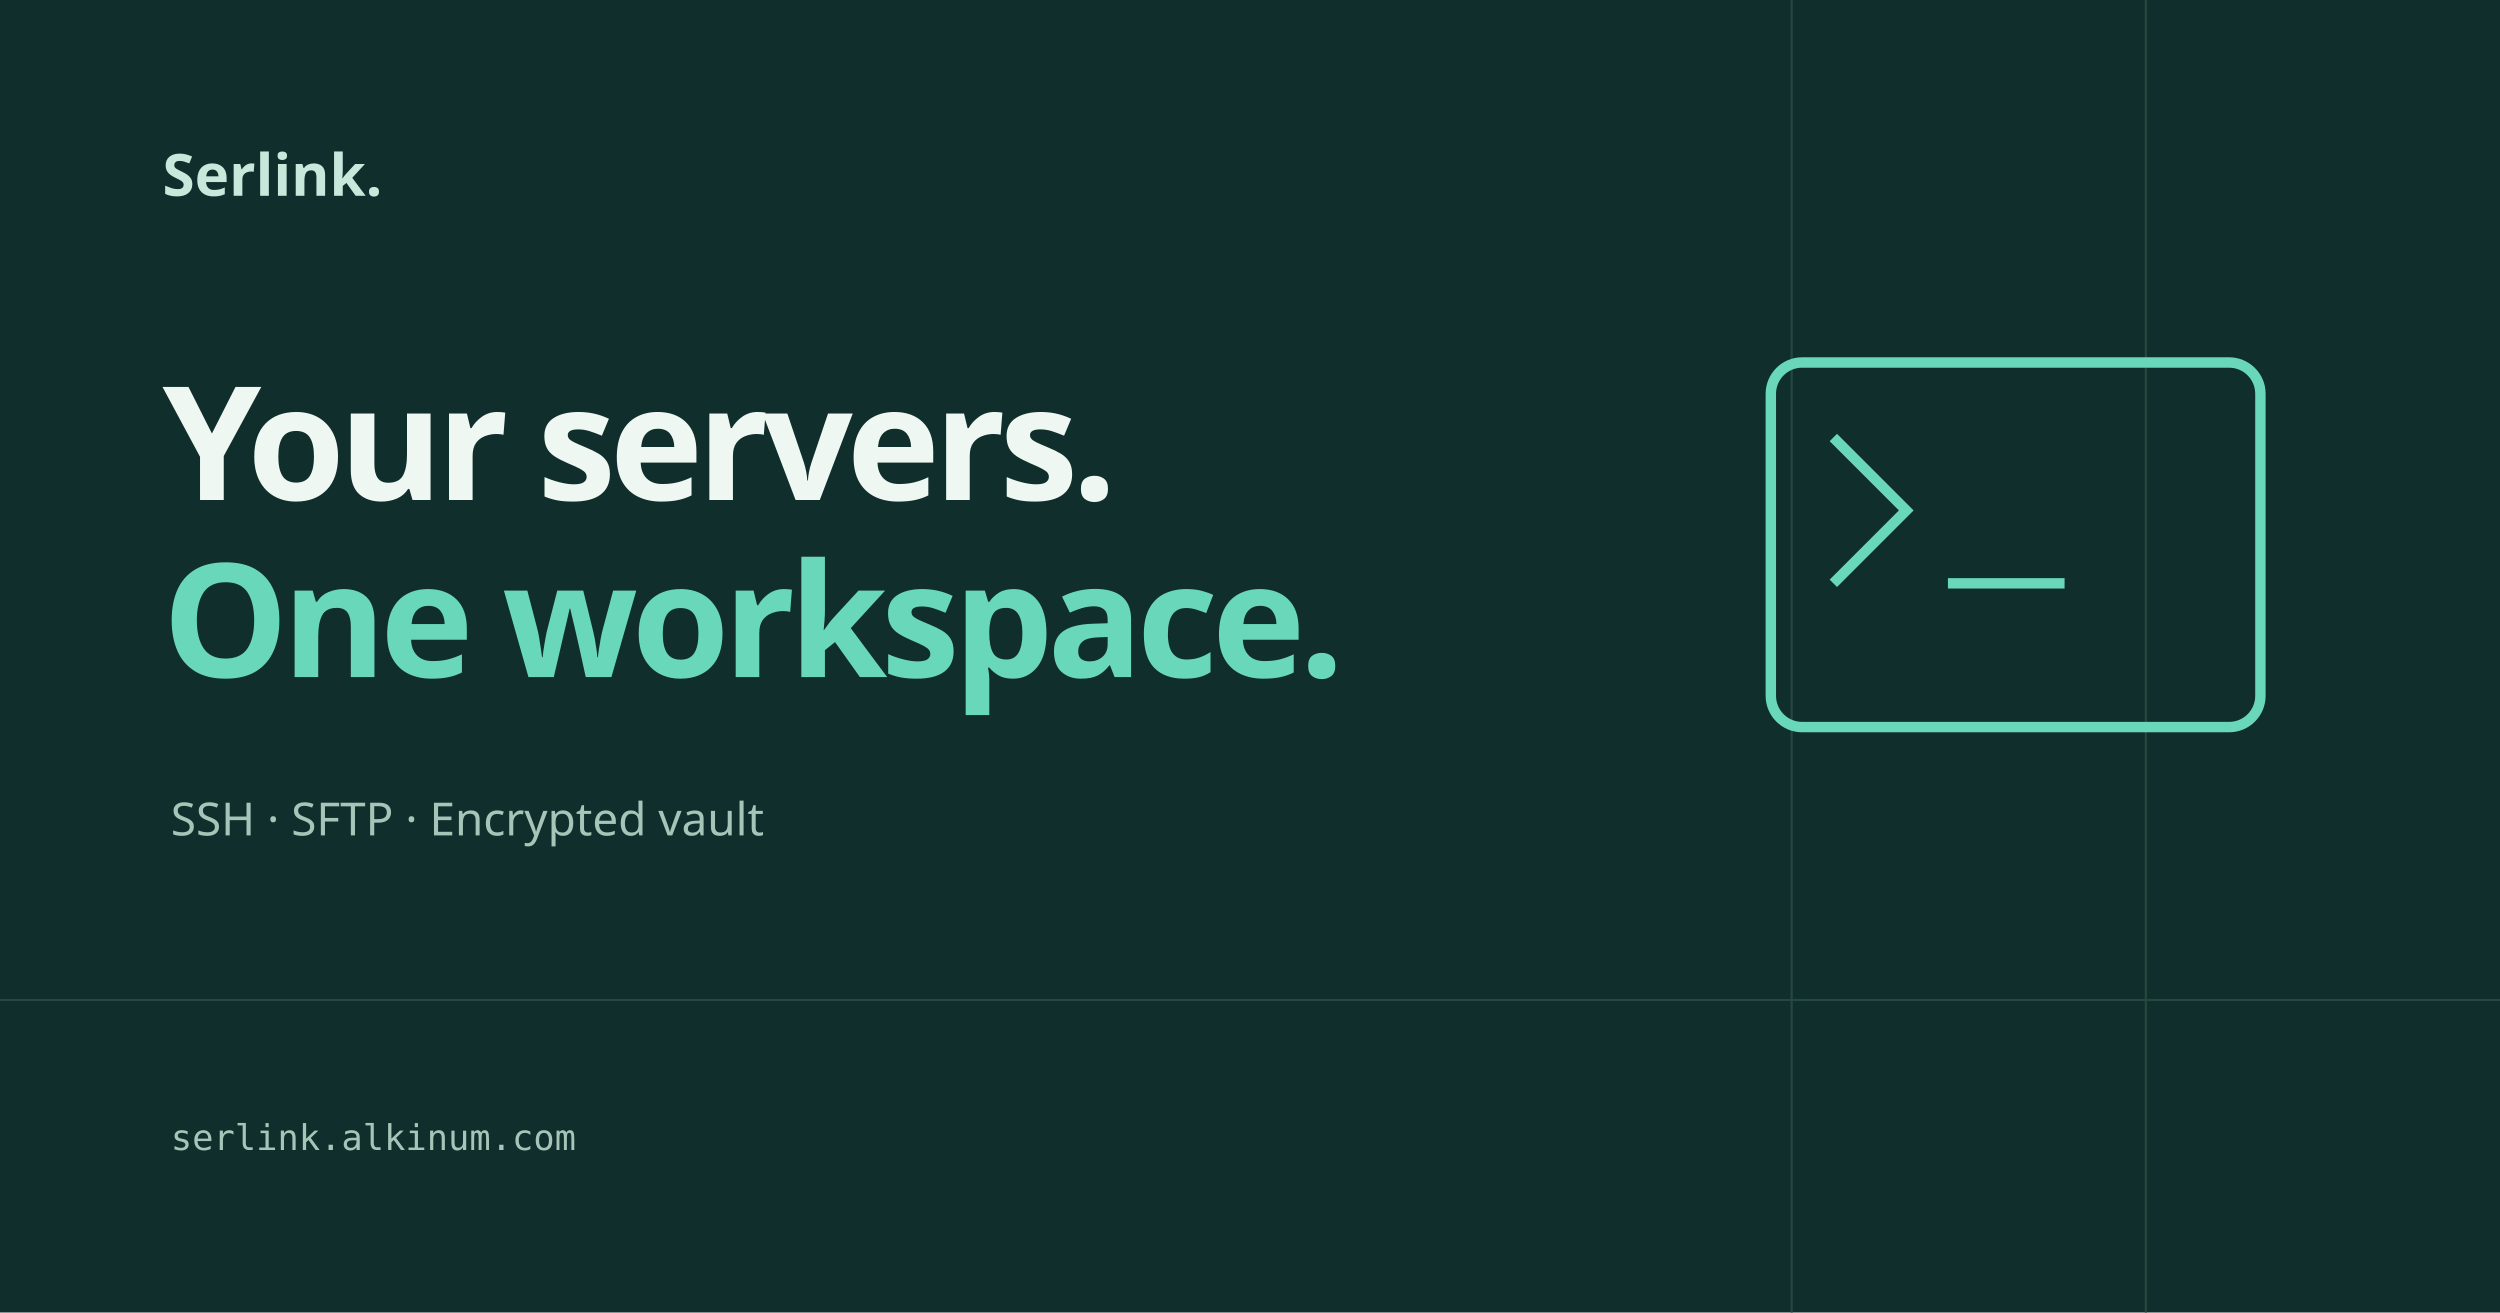
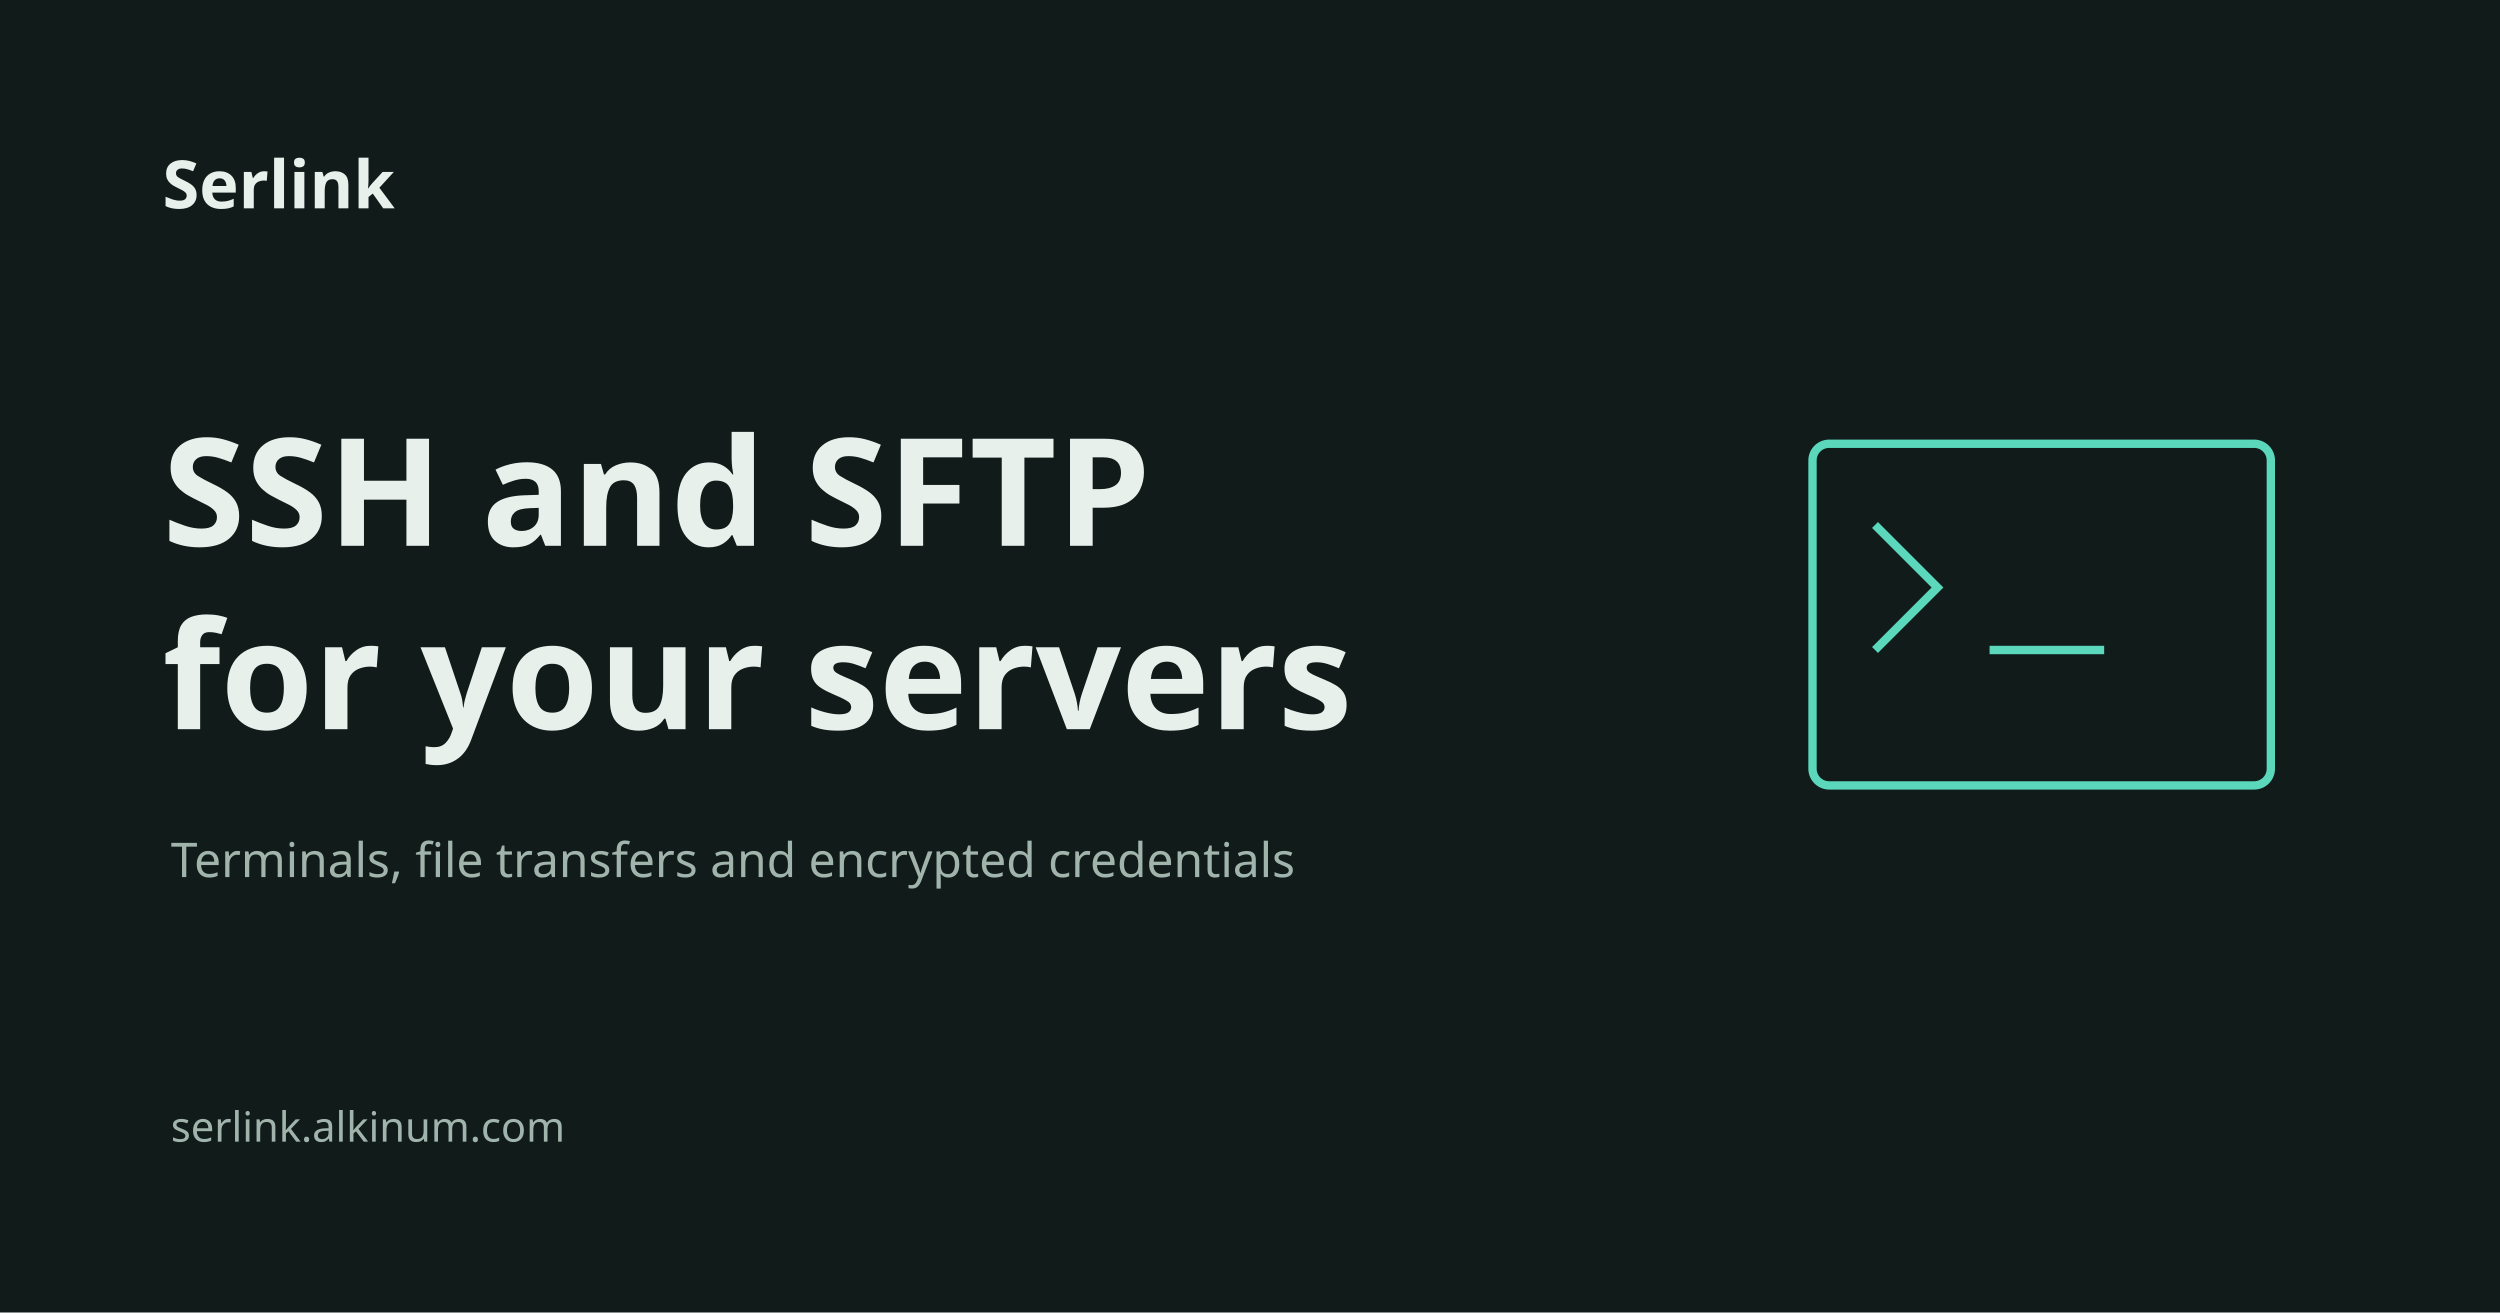
<svg xmlns="http://www.w3.org/2000/svg" width="1200" height="630" viewBox="0 0 1200 630">
-   <rect width="1200" height="630" fill="#102e2b" />
-   <path d="M860 0v630M1030 0v630M0 480h1200" stroke="#25493f" fill="none" />
-   <g fill="none" stroke="#69d8ba" stroke-width="5">
-     <rect x="850" y="174" width="235" height="175" rx="15" />
-     <path d="m880 210 35 35-35 35m55 0h56" />
+   <rect width="1200" height="630" fill="#101b1a" />
+   <text x="78" y="100" fill="#e8f0ec" font-family="sans-serif" font-size="32" font-weight="600">Serlink</text>
+   <g fill="none" stroke="#5bd8bc" stroke-width="4">
+     <rect x="870" y="213" width="220" height="164" rx="8" />
+     <path d="m900 252 30 30-30 30m55 0h55" />
  </g>
-   <text x="78" y="94" fill="#c7e8db" font-family="sans-serif" font-size="28" font-weight="600">Serlink.</text>
-   <text x="78" y="240" fill="#eef7f2" font-family="sans-serif" font-size="76" font-weight="600" letter-spacing="-3">Your servers.</text>
-   <text x="78" y="325" fill="#69d8ba" font-family="sans-serif" font-size="76" font-weight="600" letter-spacing="-3">One workspace.</text>
-   <text x="82" y="401" fill="#a6c5b8" font-family="sans-serif" font-size="22">SSH · SFTP · Encrypted vault</text>
-   <text x="82" y="552" fill="#a6c5b8" font-family="monospace" font-size="17">serlink.alkinum.com</text>
+   <text x="78" y="262" fill="#e8f0ec" font-family="sans-serif" font-size="72" font-weight="600">SSH and SFTP</text>
+   <text x="78" y="350" fill="#e8f0ec" font-family="sans-serif" font-size="72" font-weight="600">for your servers</text>
+   <text x="82" y="421" fill="#a1b4ac" font-family="sans-serif" font-size="23">Terminals, file transfers and encrypted credentials</text>
+   <text x="82" y="548" fill="#a1b4ac" font-family="sans-serif" font-size="20">serlink.alkinum.com</text>
</svg>
